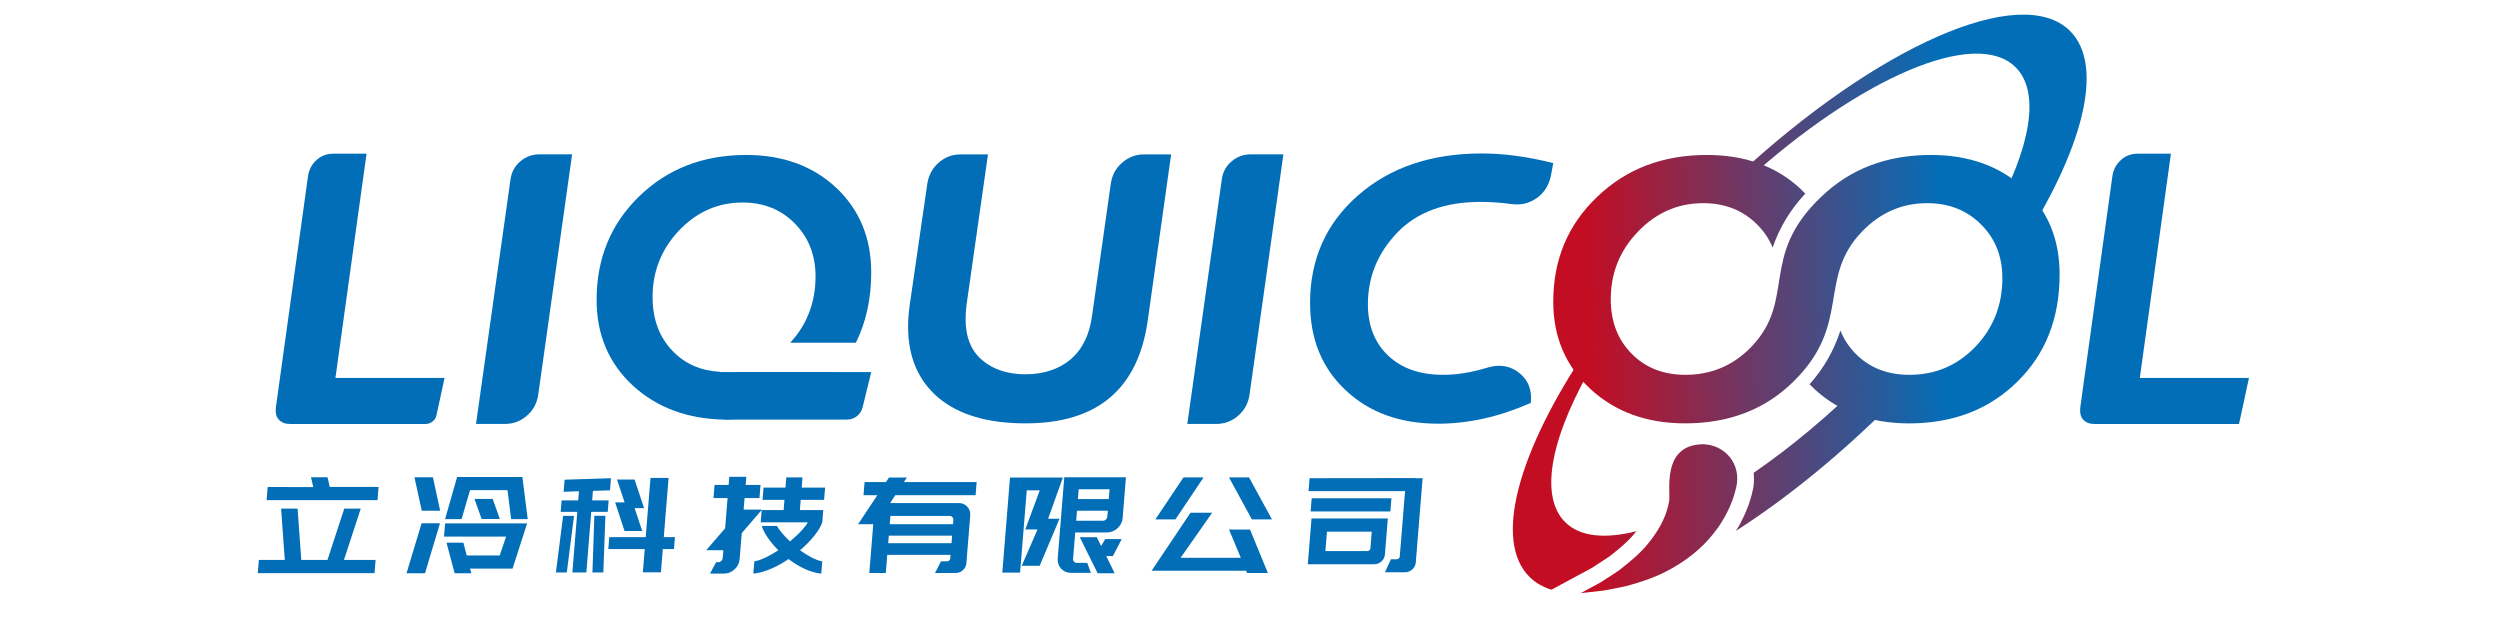
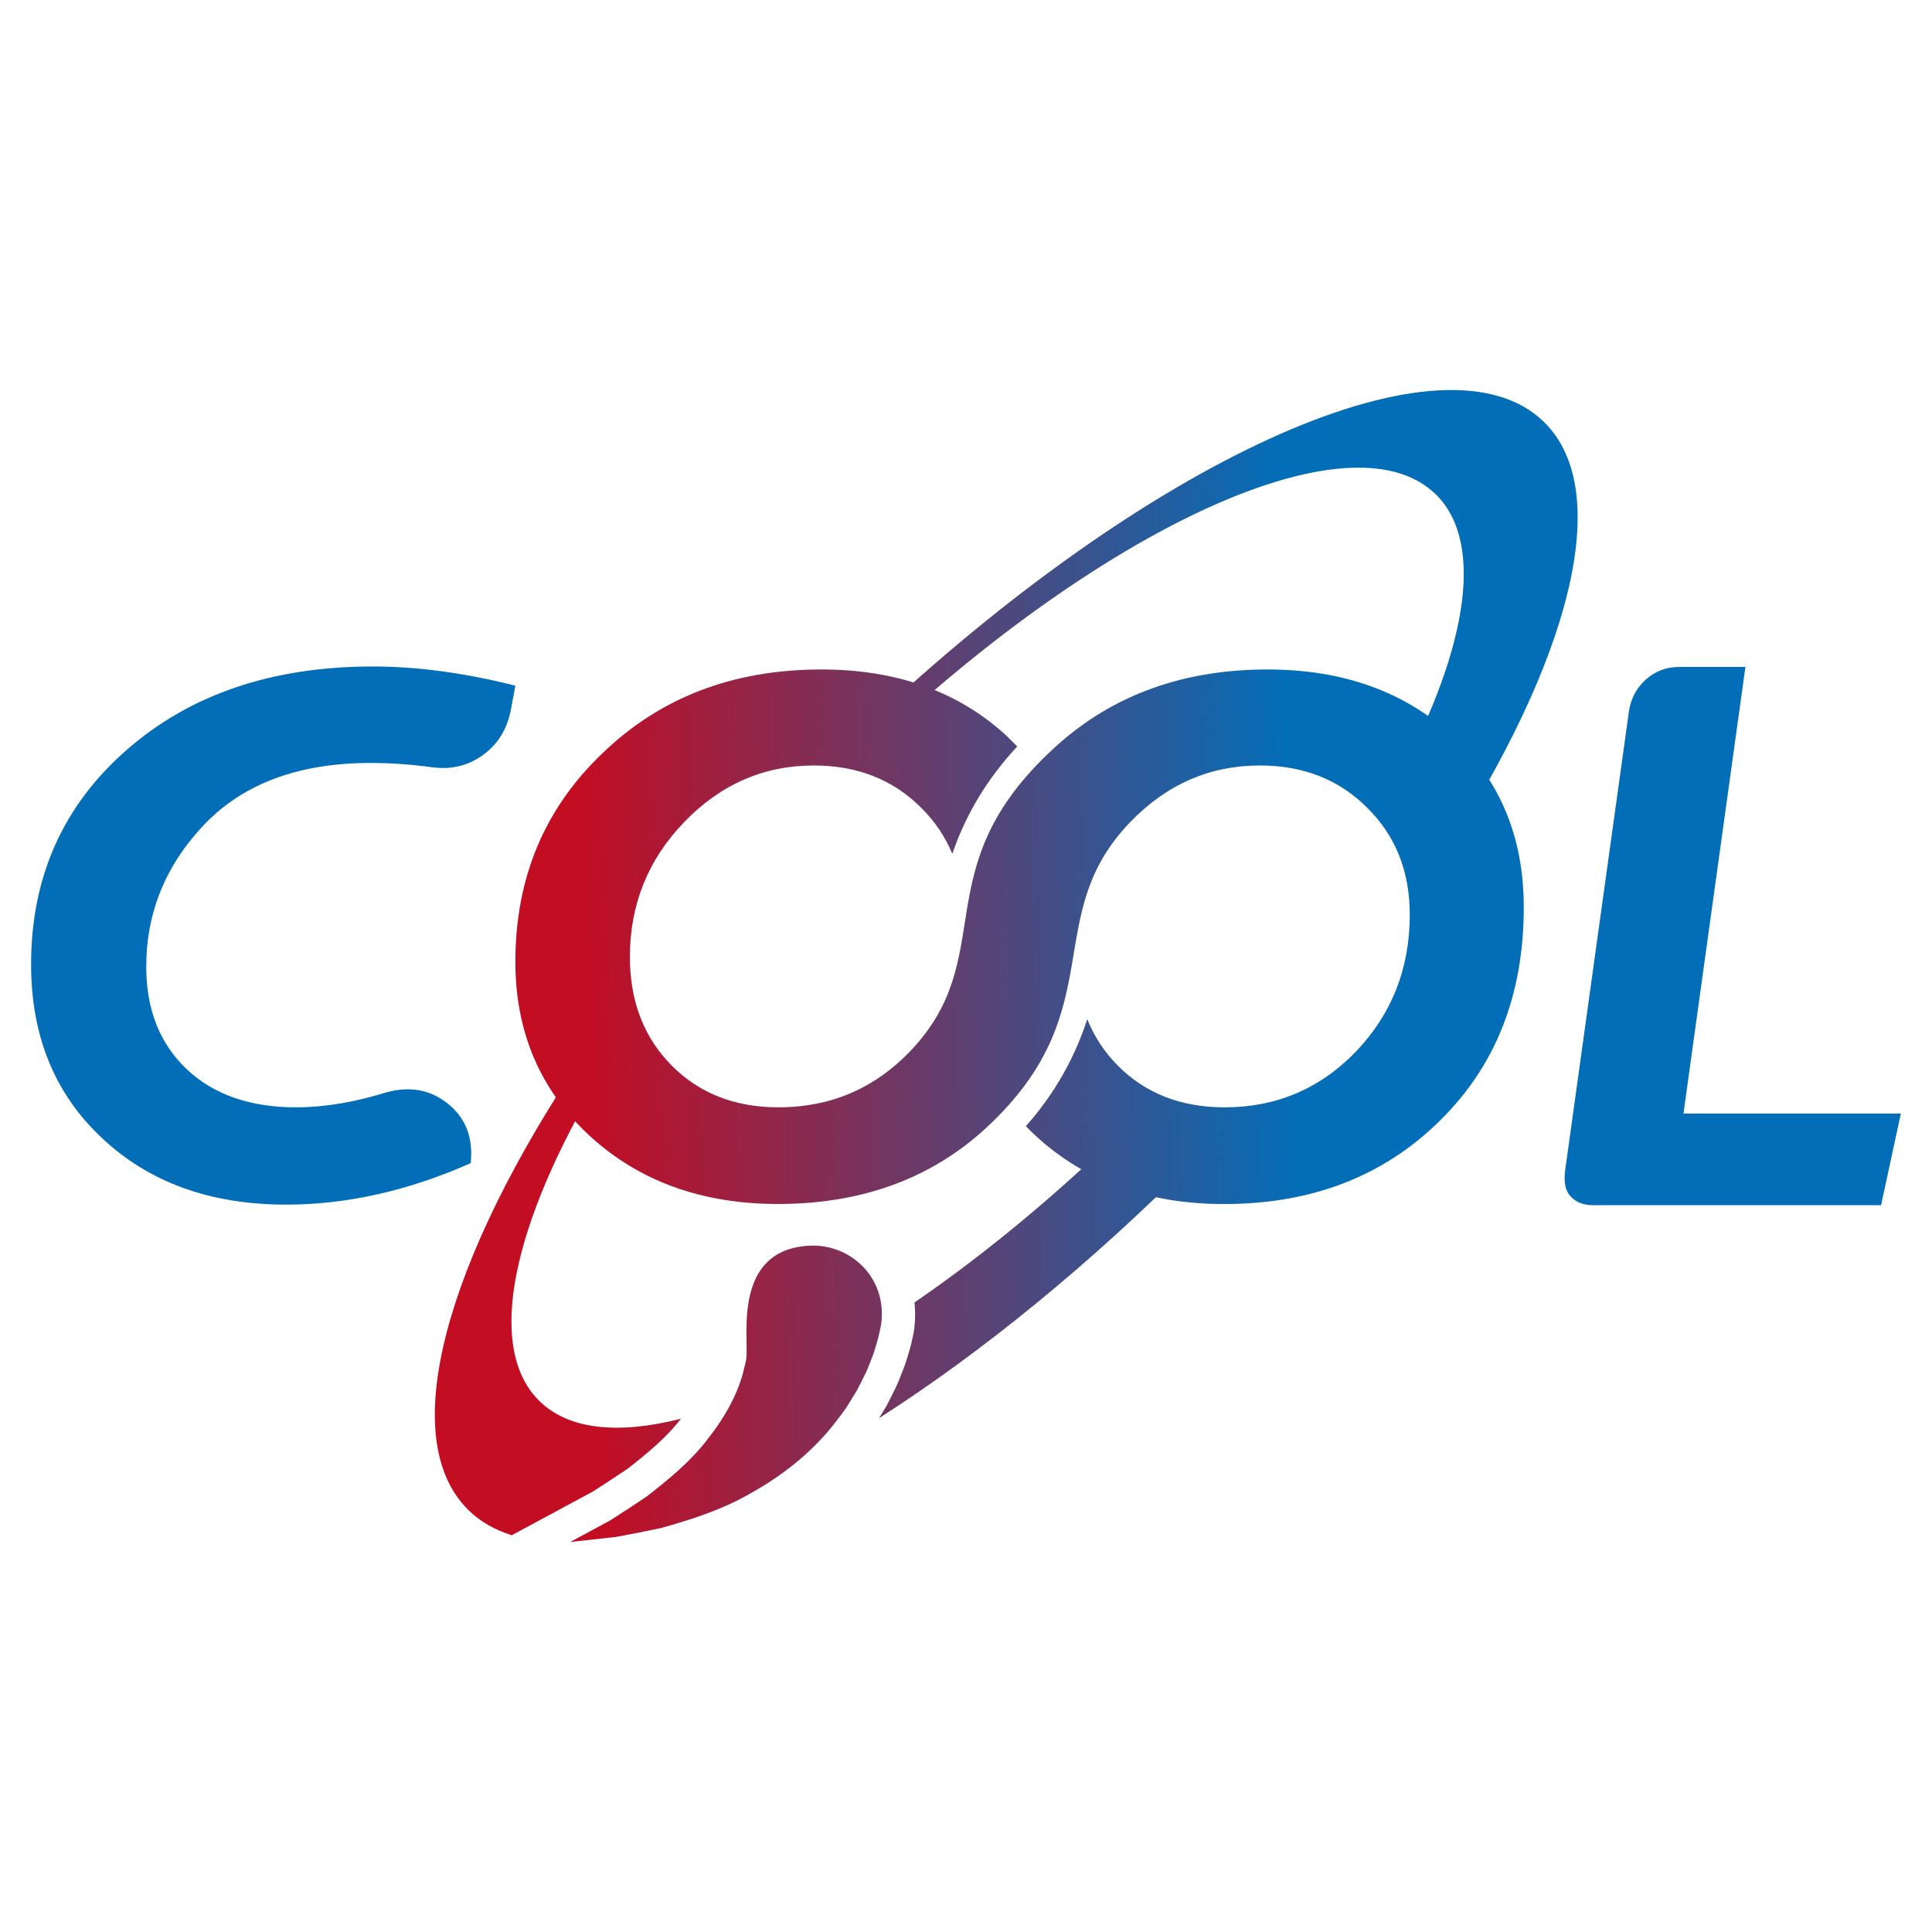
- <svg xmlns="http://www.w3.org/2000/svg" xmlns:xlink="http://www.w3.org/1999/xlink" version="1.1" viewBox="0 320 850.39 210">
+ <svg xmlns="http://www.w3.org/2000/svg" id="_图层_1" data-name="图层_1" version="1.1" viewBox="0 0 330 330">
  <defs>
    <style>
-       .cls-1 {
-         fill: url(#21-4);
+       .st0 {
+         fill: url(#_未命名的渐变_5);
      }
-       .cls-2 {
-         fill: url(#21-2);
+ 
+       .st1 {
+         fill: url(#_未命名的渐变_3);
      }
-       .cls-3 {
-         fill: url(#21-5);
+ 
+       .st2 {
+         fill: url(#_未命名的渐变);
      }
-       .cls-4 {
-         fill: url(#21-3);
+ 
+       .st3 {
+         fill: url(#_未命名的渐变_4);
      }
-       .cls-5 {
-         fill: url(#21);
-       }
-       .cls-6 {
+ 
+       .st4 {
        fill: #036eb8;
      }
+ 
+       .st5 {
+         fill: url(#_未命名的渐变_2);
+       }
    </style>
-     <linearGradient id="21" data-name="21" x1="539.72" y1="420.54" x2="661.4" y2="417.01" gradientUnits="userSpaceOnUse">
+     <linearGradient id="_未命名的渐变" data-name="未命名的渐变" x1="99.41" y1="140.81" x2="221.09" y2="144.34" gradientTransform="translate(0 303) scale(1 -1)" gradientUnits="userSpaceOnUse">
      <stop offset="0" stop-color="#c30d23" />
      <stop offset="1" stop-color="#036eb8" />
    </linearGradient>
-     <linearGradient id="21-2" data-name="21" x1="538.23" y1="369.05" x2="659.91" y2="365.53" xlink:href="#21" />
-     <linearGradient id="21-3" data-name="21" x1="541.35" y1="476.66" x2="663.02" y2="473.14" xlink:href="#21" />
-     <linearGradient id="21-4" data-name="21" x1="541.43" y1="479.44" x2="663.1" y2="475.92" xlink:href="#21" />
-     <linearGradient id="21-5" data-name="21" x1="541.93" y1="496.91" x2="663.61" y2="493.38" xlink:href="#21" />
+     <linearGradient id="_未命名的渐变_2" data-name="未命名的渐变 2" x1="97.91" y1="192.31" x2="219.59" y2="195.83" gradientTransform="translate(0 303) scale(1 -1)" gradientUnits="userSpaceOnUse">
+       <stop offset="0" stop-color="#c30d23" />
+       <stop offset="1" stop-color="#036eb8" />
+     </linearGradient>
+     <linearGradient id="_未命名的渐变_3" data-name="未命名的渐变 3" x1="101.03" y1="84.7" x2="222.7" y2="88.22" gradientTransform="translate(0 303) scale(1 -1)" gradientUnits="userSpaceOnUse">
+       <stop offset="0" stop-color="#c30d23" />
+       <stop offset="1" stop-color="#036eb8" />
+     </linearGradient>
+     <linearGradient id="_未命名的渐变_4" data-name="未命名的渐变 4" x1="101.11" y1="81.93" x2="222.78" y2="85.45" gradientTransform="translate(0 303) scale(1 -1)" gradientUnits="userSpaceOnUse">
+       <stop offset="0" stop-color="#c30d23" />
+       <stop offset="1" stop-color="#036eb8" />
+     </linearGradient>
+     <linearGradient id="_未命名的渐变_5" data-name="未命名的渐变 5" x1="101.61" y1="64.46" x2="223.29" y2="67.99" gradientTransform="translate(0 303) scale(1 -1)" gradientUnits="userSpaceOnUse">
+       <stop offset="0" stop-color="#c30d23" />
+       <stop offset="1" stop-color="#036eb8" />
+     </linearGradient>
  </defs>
+   <path class="st4" d="M87.18,121.65c-.71,3.17-2.31,5.64-4.81,7.4-2.5,1.76-5.34,2.43-8.52,2.01-3.53-.49-7.05-.74-10.58-.74-12.13,0-21.54,3.46-28.24,10.37-6.7,6.98-10.05,15.13-10.05,24.44,0,7.34,2.33,13.19,6.98,17.56,4.58,4.3,10.79,6.45,18.62,6.45,4.79,0,9.91-.85,15.34-2.54,4.09-1.13,7.63-.48,10.63,1.96,3,2.43,4.28,5.77,3.86,10v.11c-10.65,4.72-21.16,7.09-31.52,7.09-12.98,0-23.48-3.81-31.52-11.42-8.04-7.54-12.06-17.42-12.06-29.62,0-14.88,5.43-27.08,16.29-36.6,10.86-9.52,24.89-14.28,42.1-14.28,7.54,0,15.66,1.09,24.33,3.28l-.85,4.55v-.02Z" />
+   <path class="st4" d="M287.55,190.2h37.13l-3.38,15.66h-49.19c-1.62,0-2.89-.49-3.81-1.48-.92-.92-1.23-2.43-.95-4.55l10.89-78.39c.35-2.19,1.32-3.98,2.91-5.4,1.59-1.41,3.47-2.12,5.66-2.12h11.32l-10.58,76.27h0Z" />
+   <path class="st2" d="M248.1,125.67c-8.18-7.54-18.72-11.32-31.63-11.32-15.02,0-27.47,4.76-37.34,14.28-21.21,20.16-8.27,34.83-23.72,50.99-6.14,6.35-13.61,9.52-22.43,9.52-7.47,0-13.58-2.4-18.3-7.19-4.73-4.79-7.09-10.97-7.09-18.51,0-8.96,3.1-16.64,9.31-23.06,6.2-6.42,13.57-9.63,22.11-9.63,7.41,0,13.5,2.4,18.3,7.19,2.36,2.32,4.13,4.96,5.35,7.9,2.32-6.78,6.03-12.91,11.09-18.33-.59-.62-1.2-1.24-1.84-1.84-8.18-7.54-18.72-11.32-31.63-11.32-15.02,0-27.47,4.76-37.34,14.28-9.94,9.45-14.91,21.33-14.91,35.65,0,11.99,4.23,21.9,12.69,29.73,8.46,7.76,19.18,11.64,32.16,11.64,14.95,0,27.22-4.73,36.81-14.18,20.01-19.57,8.01-35.17,23.4-51.09,6.2-6.42,13.57-9.63,22.11-9.63,7.41,0,13.5,2.4,18.3,7.19,4.87,4.8,7.3,10.9,7.3,18.3,0,9.17-3.07,16.96-9.2,23.38-6.14,6.35-13.61,9.52-22.43,9.52-7.47,0-13.58-2.4-18.3-7.19-2.27-2.3-3.98-4.93-5.16-7.87-2.22,6.83-5.73,12.94-10.49,18.28.54.56,1.1,1.11,1.69,1.66,8.46,7.76,19.18,11.64,32.16,11.64,14.95,0,27.22-4.73,36.81-14.18,9.59-9.38,14.39-21.54,14.39-36.5,0-11.99-4.06-21.75-12.17-29.3h0Z" />
+   <path class="st5" d="M245.26,84.46c8.67,8.54,5.1,27.56-7.48,50.29.56.83,1.14,1.64,1.71,2.41,2.26,3.06,4.77,5.93,7.05,8.98,21.56-33.17,29.32-62.11,17.22-74.03-16.75-16.5-65.68,5.4-113.05,49.29.99.57,1.98,1.14,2.96,1.72,38.64-34.96,77.93-52.11,91.58-38.66h0Z" />
  <g>
-     <g>
-       <path class="cls-6" d="M127.39,514.95h-39.7l.36-4.48h8.82l-1.25-17.46h5.61l1.25,17.46h8.91l5.71-17.46h5.61l-5.71,17.46h10.76l-.36,4.48ZM128.4,490.13h-37.71l.36-4.48,15.51.04-.77-3.35h5.61l.77,3.3h16.6l-.36,4.48Z" />
-       <path class="cls-6" d="M138.28,515l5.13-17h6.24l-5.08,17h-6.29ZM149.72,493.74h-6.24l-2.51-11.4h6.29l2.47,11.4ZM174.36,513.42h-14.47l.46,1.58h-5.7l-2.77-10.4h5.74l1.14,4.34h11.21l2.19-6.42h-21.12l.36-4.48h27.9l-4.95,15.38ZM179.52,496.59h-5.65l-1.24-9.86h-12.75l-2.88,9.86h-5.61l4.1-14.34h22.2l1.82,14.34ZM170.03,496.55h-6.2l-2.43-6.83h6.2l2.43,6.83Z" />
-       <path class="cls-6" d="M189.09,514.73l2.46-19.26h3.71l-2.46,19.26h-3.71ZM201.69,486.96l-.26,3.26h5.61l-.31,3.89h-5.61l-1.67,20.62h-4.75l1.67-20.62h-5.65l.31-3.89h5.65l.25-3.12-5.21.18.33-4.11,15.78-.5-.33,4.12-5.8.18ZM205.93,495.46l-.7,19.26h-3.71l.65-19.26h3.75ZM225.79,502.7h3.8l-.33,4.07h-3.8l-.64,7.91h-6.15l.64-7.91h-12.39l.33-4.07h12.39l1.63-20.12h6.15l-1.63,20.12ZM219.08,492.84h-3.21l2.58,7.78h-6.01l-3.19-9.72h3.21l-2.58-7.78h5.97l3.24,9.72Z" />
-       <path class="cls-6" d="M253.27,489.45l-.31,3.89h6.24l-6.89,8-.72,8.86c-.06.69-.24,1.33-.54,1.92-.3.59-.7,1.11-1.19,1.56-.49.45-1.04.81-1.67,1.06-.62.26-1.28.38-1.98.38h-4.7l2.08-3.89h.72c.39,0,.73-.13,1.03-.41.29-.27.46-.6.49-.99l.22-2.67h-5.83l6.44-7.46.83-10.27h-4.79l.36-4.48h4.79l.22-2.76h5.79l-.22,2.76h5.06l-.36,4.48h-5.06ZM279.69,497.68c-.44,1.33-1.33,2.83-2.67,4.52-1.34,1.69-2.97,3.35-4.88,4.97,1.2.88,2.43,1.66,3.72,2.35,1.28.69,2.56,1.18,3.84,1.45l-.34,4.16c-1.91-.21-3.82-.76-5.72-1.65-1.9-.89-3.7-2-5.41-3.32-1.92,1.33-3.91,2.44-5.97,3.32-2.06.89-4.07,1.44-6.01,1.65l.34-4.16c1.32-.27,2.68-.75,4.07-1.45,1.4-.69,2.77-1.48,4.1-2.35-1.4-1.39-2.59-2.8-3.57-4.23-.98-1.43-1.68-2.78-2.09-4.05h5.16c.4.69.98,1.5,1.75,2.42.77.92,1.67,1.88,2.71,2.87,1.65-1.39,3.02-2.69,4.12-3.91,1.09-1.22,1.74-2.09,1.93-2.6h-16.01l.34-4.16h7.46l.28-3.48h-7.46l.34-4.16h7.46l.28-3.48h5.52l-.28,3.48h7.96l-.34,4.16h-7.96l-.28,3.48h7.96l-.34,4.16Z" />
-       <path class="cls-6" d="M291.89,498.31l6.54-9.86h-4.7l.36-4.48h7.28l1.03-1.54h6.1l-1.03,1.54h24.74l-.36,4.48h-27.31l-1.75,2.67h23.33c1.18,0,2.14.41,2.91,1.24.76.83,1.1,1.83,1,3.01l-1.22,15.11-.08,1.04c-.08.97-.47,1.77-1.17,2.42-.7.65-1.53.97-2.5.97h-7.01l2.04-3.98h2.12c.27,0,.5-.1.7-.29.2-.19.31-.42.33-.69l.1-1.2h-21.53l-.5,6.15h-5.61l1.34-16.6h-5.16ZM323.66,504.78l.21-2.58h-21.53l-.21,2.58h21.53ZM302.88,495.51l-.23,2.8h21.53l.11-1.36c.03-.42-.07-.77-.32-1.04-.25-.27-.57-.41-.96-.41h-20.12Z" />
-       <path class="cls-6" d="M347,514.77h-6.06l2.62-32.33h17.98l-5.02,14.02h3.88l-6.76,16.01h-6.1l5.38-12.38h-4.16l4.92-13.29h-4.42l-2.27,27.98ZM367.25,482.35h15.75l-1.12,13.84c-.06.69-.24,1.33-.54,1.92-.3.59-.7,1.11-1.18,1.56-.49.45-1.04.81-1.67,1.06-.62.26-1.28.38-1.97.38h-10.78l-.72,8.91c-.03.42.07.77.32,1.04.25.27.57.41.96.41h3.55l1.21,3.39h-6.76c-.69,0-1.32-.13-1.88-.38-.57-.26-1.06-.6-1.47-1.04-.42-.44-.73-.96-.93-1.56-.21-.6-.28-1.25-.23-1.94l2.23-27.59h5.23ZM375.15,497.13c.39,0,.73-.14,1.03-.41.29-.27.46-.61.49-1.01l.16-1.97h-10.49l-.27,3.39h9.09ZM366.93,486.42l-.27,3.35h10.49l.27-3.35h-10.49ZM378.56,509.16h-2.26l2.85,5.83h-5.79l-6.06-12.25h5.78l1.48,2.98,1.38-2.35h5.62l-3,5.79Z" />
-       <path class="cls-6" d="M425.2,500.12l6.08,14.79h-7.1l-.3-.77h-32.15l13.22-19.72h7.37l-10.74,15.33h20.49l-4.01-9.63h7.15ZM399.83,496.68h-6.83l9.57-14.29h6.83l-9.57,14.29ZM424.87,482.39l7.8,14.29h-6.83l-7.8-14.29h6.83Z" />
-       <path class="cls-6" d="M472.08,496.37l-.07.82-.83,10.3-.09,1.09c-.08.94-.46,1.73-1.17,2.38-.7.65-1.52.97-2.45.97h-22.61l1.26-15.56h25.96ZM445.47,482.66l36.14-.05v.09s2.3-.05,2.3-.05l-2.23,27.58-.08,1.04c-.08.97-.48,1.77-1.19,2.42-.72.65-1.54.97-2.48.97h-6.83l2.03-4.43h1.94c.27,0,.51-.09.72-.27.21-.18.33-.41.35-.68l1.8-22.21h-32.83l.36-4.43ZM472.95,493.97h-27.13l.36-4.48h27.13l-.36,4.48ZM465.12,507.45c.27,0,.5-.09.7-.27.2-.18.3-.4.33-.67l.46-5.66h-15.24l-.53,6.6h14.29Z" />
-     </g>
-     <path class="cls-6" d="M114.09,448.56h37.13l-2.74,12.66c-.38,1.75-1.92,3-3.71,3h-46.12c-1.62,0-2.89-.49-3.81-1.48-.92-.92-1.23-2.43-.95-4.55l10.9-78.39c.35-2.19,1.32-3.98,2.91-5.4,1.59-1.41,3.47-2.12,5.66-2.12h11.32l-10.58,76.27Z" />
-     <path class="cls-6" d="M161.92,464.21l11.74-83.25c.35-2.47,1.46-4.5,3.33-6.08,1.87-1.59,4.04-2.38,6.51-2.38h11.11l-11.53,81.77c-.42,2.89-1.71,5.27-3.86,7.14-2.15,1.87-4.67,2.8-7.56,2.8h-9.73Z" />
-     <path class="cls-6" d="M390.45,428.78c-3.25,23.48-17.1,35.23-41.57,35.23-12.84,0-22.71-2.89-29.62-8.67-6.91-5.85-10.37-13.93-10.37-24.22,0-2.33.18-4.72.53-7.19l6.03-41.57c.49-2.89,1.8-5.25,3.91-7.09,2.12-1.83,4.58-2.75,7.4-2.75h9.31l-7.3,51.2c-.21,1.69-.32,3.28-.32,4.76,0,6.21,1.9,10.9,5.71,14.07,3.74,3.17,8.64,4.76,14.7,4.76s11.32-1.69,15.34-5.08c4.02-3.45,6.45-8.46,7.3-15.02l6.35-44.75c.42-2.89,1.71-5.27,3.86-7.14,2.15-1.87,4.64-2.8,7.46-2.8h9.2l-7.93,56.28Z" />
-     <path class="cls-6" d="M403.87,464.21l11.74-83.25c.35-2.47,1.46-4.5,3.33-6.08,1.87-1.59,4.04-2.38,6.51-2.38h11.11l-11.53,81.77c-.42,2.89-1.71,5.27-3.86,7.14-2.15,1.87-4.67,2.8-7.56,2.8h-9.73Z" />
-     <path class="cls-6" d="M527.5,380.01c-.71,3.17-2.31,5.64-4.81,7.4-2.5,1.76-5.34,2.43-8.52,2.01-3.53-.49-7.05-.74-10.58-.74-12.13,0-21.54,3.46-28.24,10.37-6.7,6.98-10.05,15.13-10.05,24.44,0,7.34,2.33,13.19,6.98,17.56,4.58,4.3,10.79,6.45,18.62,6.45,4.79,0,9.91-.85,15.34-2.54,4.09-1.13,7.63-.48,10.63,1.96,3,2.43,4.28,5.77,3.86,10v.11c-10.65,4.72-21.16,7.09-31.52,7.09-12.98,0-23.48-3.81-31.52-11.42-8.04-7.54-12.06-17.42-12.06-29.62,0-14.88,5.43-27.08,16.29-36.6,10.86-9.52,24.89-14.28,42.1-14.28,7.54,0,15.66,1.09,24.33,3.28l-.85,4.55Z" />
-     <path class="cls-6" d="M727.87,448.56h37.13l-3.38,15.66h-49.19c-1.62,0-2.89-.49-3.81-1.48-.92-.92-1.23-2.43-.95-4.55l10.89-78.39c.35-2.19,1.32-3.98,2.91-5.4,1.59-1.41,3.47-2.12,5.66-2.12h11.32l-10.58,76.27Z" />
-     <path class="cls-5" d="M688.42,384.03c-8.18-7.54-18.72-11.32-31.63-11.32-15.02,0-27.47,4.76-37.34,14.28-21.21,20.16-8.27,34.83-23.72,50.99-6.14,6.35-13.61,9.52-22.43,9.52-7.47,0-13.58-2.4-18.3-7.19-4.73-4.79-7.09-10.97-7.09-18.51,0-8.96,3.1-16.64,9.31-23.06,6.2-6.42,13.57-9.63,22.11-9.63,7.41,0,13.5,2.4,18.3,7.19,2.36,2.32,4.13,4.96,5.35,7.9,2.32-6.78,6.03-12.91,11.09-18.33-.59-.62-1.2-1.24-1.84-1.84-8.18-7.54-18.72-11.32-31.63-11.32-15.02,0-27.47,4.76-37.34,14.28-9.94,9.45-14.91,21.33-14.91,35.65,0,11.99,4.23,21.9,12.69,29.73,8.46,7.76,19.18,11.64,32.16,11.64,14.95,0,27.22-4.73,36.81-14.18,20.01-19.57,8.01-35.17,23.4-51.09,6.2-6.42,13.57-9.63,22.11-9.63,7.41,0,13.5,2.4,18.3,7.19,4.87,4.8,7.3,10.9,7.3,18.3,0,9.17-3.07,16.96-9.2,23.38-6.14,6.35-13.61,9.52-22.43,9.52-7.47,0-13.58-2.4-18.3-7.19-2.27-2.3-3.98-4.93-5.16-7.87-2.22,6.83-5.73,12.94-10.49,18.28.54.56,1.1,1.11,1.69,1.66,8.46,7.76,19.18,11.64,32.16,11.64,14.95,0,27.22-4.73,36.81-14.18,9.59-9.38,14.39-21.54,14.39-36.5,0-11.99-4.06-21.75-12.17-29.3Z" />
-     <path class="cls-6" d="M288.11,462.73h-41.47l3.97-16.18h45.75l-2.95,12.03c-.6,2.44-2.78,4.15-5.3,4.15Z" />
-     <path class="cls-6" d="M244.97,446.55v-.07c-6.5-.34-11.88-2.66-16.11-7.02-4.58-4.72-6.88-10.86-6.88-18.41,0-8.74,3-16.29,8.99-22.64,6.06-6.35,13.26-9.52,21.58-9.52,7.19,0,13.12,2.36,17.77,7.09,4.72,4.8,7.09,10.79,7.09,17.98,0,8.89-2.89,16.43-8.62,22.63h22.33c3.46-6.95,5.23-14.9,5.23-23.9,0-11.71-3.95-21.3-11.85-28.77-7.97-7.47-18.19-11.21-30.68-11.21-14.6,0-26.73,4.69-36.39,14.07-9.66,9.38-14.49,21.12-14.49,35.23,0,11.85,4.12,21.58,12.38,29.2,8.18,7.47,18.58,11.32,31.21,11.53,9.59-.28,17.63-2.22,24.12-5.82l13.31-10.37h-38.99Z" />
-     <path class="cls-2" d="M685.57,342.82c8.67,8.54,5.1,27.56-7.48,50.29.56.83,1.14,1.64,1.71,2.41,2.26,3.06,4.77,5.93,7.05,8.98,21.56-33.17,29.32-62.11,17.22-74.03-16.75-16.5-65.68,5.4-113.05,49.29.99.57,1.98,1.14,2.96,1.72,38.64-34.96,77.93-52.11,91.58-38.66Z" />
-     <g>
-       <path class="cls-4" d="M596.51,485.1v.03c-.08.62-.19,1.1-.3,1.59l-.07.32c-.23,1.16-.53,2.14-.8,3.01l-.07.23c-.26.91-.6,1.79-.91,2.56l-.14.35c-.44,1.16-.85,2.08-1.29,2.94l-.04.08c-.37.74-.74,1.49-1.12,2.21l-.18.32-1.14,1.86c17.35-11.11,35.99-26.19,54.01-44.34-2.16-1.59-4.25-3.28-6.33-4.99-1.03-.84-2.14-1.73-3.2-2.68-12.78,12.76-25.91,23.66-38.42,32.24.15,1.39.15,2.81-.02,4.26Z" />
-       <path class="cls-1" d="M547.41,509.32c3.36-2.63,6.83-5.46,9.21-8.63-10.65,2.7-19.16,1.91-24.18-3.04-9.33-9.19-4.5-30.5,10.5-55.53-1.1-1.08-2.13-2.21-3.07-3.42-23.33,34.65-32.09,65.23-19.56,77.57,2.02,1.99,4.52,3.42,7.43,4.32l13.83-7.46c1.8-1.14,3.71-2.39,5.83-3.82Z" />
-     </g>
-     <path class="cls-3" d="M590.83,484.41c-.07.59-.19,1-.29,1.5-.2.98-.47,1.84-.73,2.71-.25.89-.58,1.69-.9,2.51-.31.82-.64,1.62-1.04,2.37-.38.76-.75,1.52-1.14,2.26l-1.3,2.12c-.82,1.43-1.88,2.67-2.84,3.95-4.02,4.99-8.91,8.71-13.92,11.51-4.98,2.91-10.29,4.56-15.42,6.01-2.63.56-5.22,1.08-7.79,1.54l-7.75.85,6.77-3.65c2.16-1.36,4.26-2.75,6.31-4.13,3.92-3.06,7.66-6.15,10.42-9.83,2.84-3.57,4.96-7.4,6-11.21.2-.97.53-1.87.6-2.82.33-3.82-2.22-18.28,10.75-18.97,6.76-.36,13.26,5.19,12.28,13.27Z" />
+     <path class="st1" d="M156.2,226.74v.03c-.08.62-.19,1.1-.3,1.59l-.07.32c-.23,1.16-.53,2.14-.8,3.01l-.07.23c-.26.91-.6,1.79-.91,2.56l-.14.35c-.44,1.16-.85,2.08-1.29,2.94l-.04.08c-.37.74-.74,1.49-1.12,2.21l-.18.32-1.14,1.86c17.35-11.11,35.99-26.19,54.01-44.34-2.16-1.59-4.25-3.28-6.33-4.99-1.03-.84-2.14-1.73-3.2-2.68-12.78,12.76-25.91,23.66-38.42,32.24.15,1.39.15,2.81-.02,4.26h.02Z" />
+     <path class="st3" d="M107.09,250.96c3.36-2.63,6.83-5.46,9.21-8.63-10.65,2.7-19.16,1.91-24.18-3.04-9.33-9.19-4.5-30.5,10.5-55.53-1.1-1.08-2.13-2.21-3.07-3.42-23.33,34.65-32.09,65.23-19.56,77.57,2.02,1.99,4.52,3.42,7.43,4.32l13.83-7.46c1.8-1.14,3.71-2.39,5.83-3.82h0Z" />
  </g>
+   <path class="st0" d="M150.52,226.05c-.07.59-.19,1-.29,1.5-.2.98-.47,1.84-.73,2.71-.25.89-.58,1.69-.9,2.51-.31.82-.64,1.62-1.04,2.37-.38.76-.75,1.52-1.14,2.26l-1.3,2.12c-.82,1.43-1.88,2.67-2.84,3.95-4.02,4.99-8.91,8.71-13.92,11.51-4.98,2.91-10.29,4.56-15.42,6.01-2.63.56-5.22,1.08-7.79,1.54l-7.75.85,6.77-3.65c2.16-1.36,4.26-2.75,6.31-4.13,3.92-3.06,7.66-6.15,10.42-9.83,2.84-3.57,4.96-7.4,6-11.21.2-.97.53-1.87.6-2.82.33-3.82-2.22-18.28,10.75-18.97,6.76-.36,13.26,5.19,12.28,13.27h-.01Z" />
</svg>
